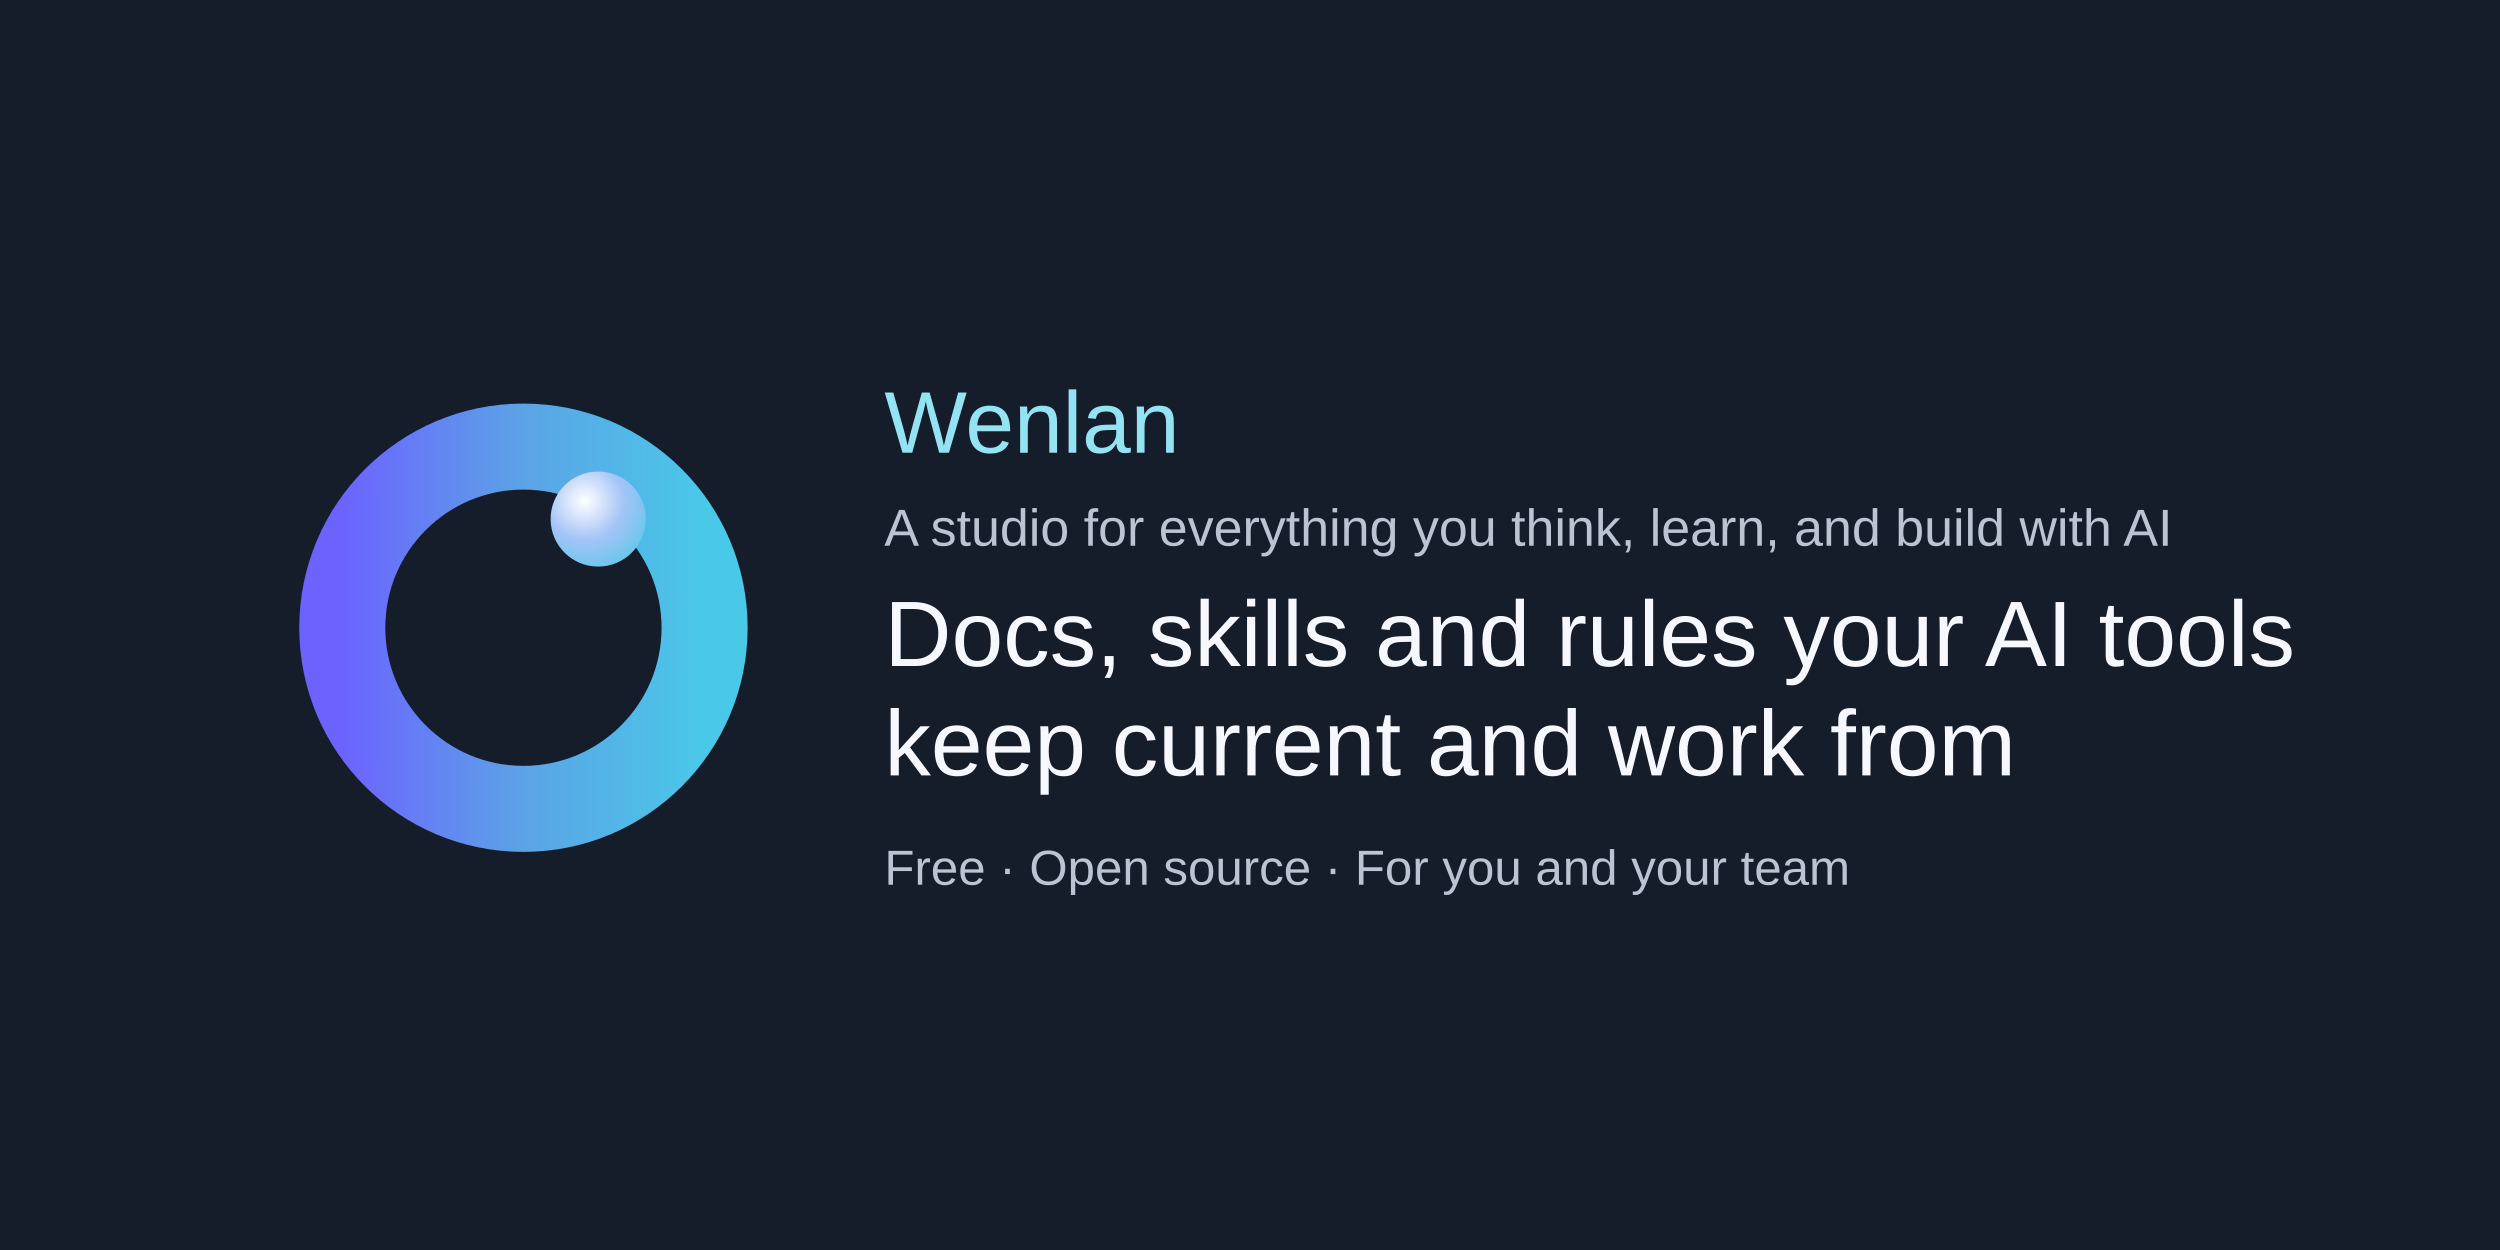
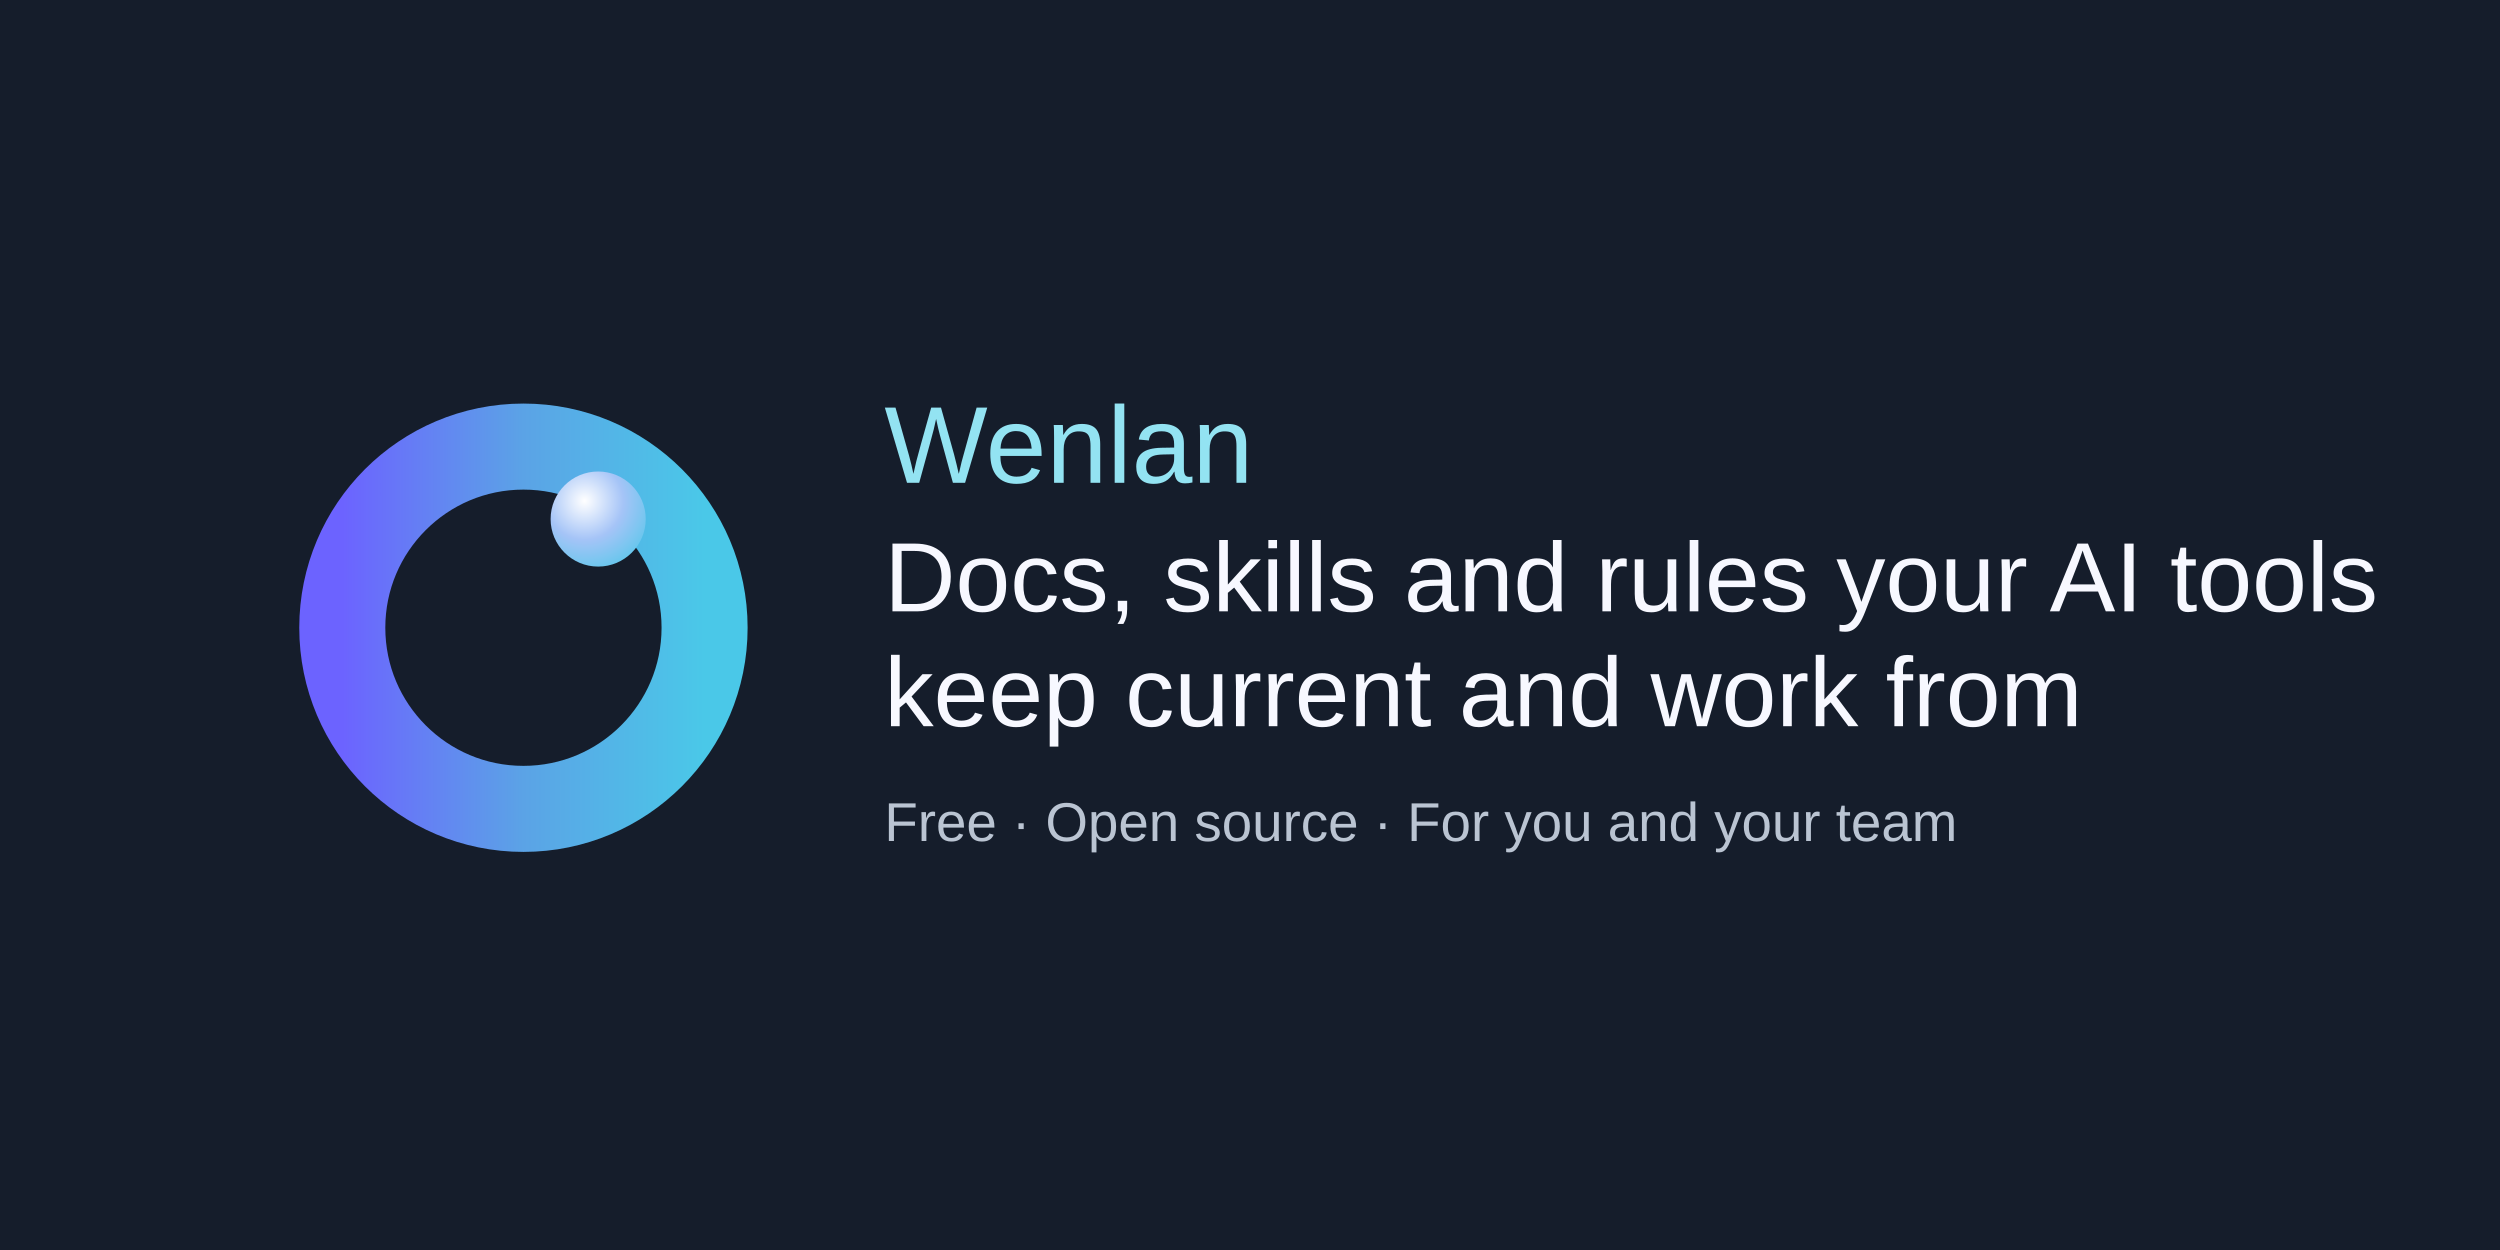
<svg xmlns="http://www.w3.org/2000/svg" width="1280" height="640" viewBox="0 0 1280 640" fill="none" role="img" aria-labelledby="title desc">
  <rect width="1280" height="640" fill="#151D2B" />
  <g transform="translate(-208 138) scale(1.4)">
    <g transform="translate(172 -45)">
      <g transform="translate(62 70) scale(0.4140625)">
        <circle cx="256" cy="256" r="160" fill="none" stroke="url(#banner-en-desktop-ring)" stroke-width="76" />
        <circle cx="322" cy="160" r="42" fill="url(#banner-en-desktop-orb)" />
      </g>
-       <text x="300" y="112" fill="#93E3F2" font-size="32" font-weight="500" text-anchor="start">
+       <text x="300" y="123" fill="#93E3F2" font-size="40" font-weight="500" text-anchor="start">
        <tspan font-family="-apple-system, BlinkMacSystemFont, &quot;SF Pro Display&quot;, &quot;Helvetica Neue&quot;, Arial, sans-serif">Wenlan</tspan>
      </text>
-       <text x="300" y="146" fill="#BAC4D2" font-family="-apple-system, BlinkMacSystemFont, &quot;SF Pro Display&quot;, &quot;Helvetica Neue&quot;, Arial, sans-serif" font-size="19" font-weight="400" text-anchor="start">A studio for everything you think, learn, and build with AI</text>
-       <text x="300" y="190" fill="#F7F8FF" font-family="-apple-system, BlinkMacSystemFont, &quot;SF Pro Display&quot;, &quot;Helvetica Neue&quot;, Arial, sans-serif" font-size="34" font-weight="500" text-anchor="start">Docs, skills and rules your AI tools</text>
-       <text x="300" y="230" fill="#F7F8FF" font-family="-apple-system, BlinkMacSystemFont, &quot;SF Pro Display&quot;, &quot;Helvetica Neue&quot;, Arial, sans-serif" font-size="34" font-weight="500" text-anchor="start">keep current and work from</text>
-       <text x="300" y="270" fill="#BAC4D2" font-family="-apple-system, BlinkMacSystemFont, &quot;SF Pro Display&quot;, &quot;Helvetica Neue&quot;, Arial, sans-serif" font-size="18" font-weight="400" text-anchor="start">Free · Open source · For you and your team</text>
+       <text x="300" y="170" fill="#F7F8FF" font-family="-apple-system, BlinkMacSystemFont, &quot;SF Pro Display&quot;, &quot;Helvetica Neue&quot;, Arial, sans-serif" font-size="36" font-weight="500" text-anchor="start">Docs, skills and rules your AI tools</text>
+       <text x="300" y="212" fill="#F7F8FF" font-family="-apple-system, BlinkMacSystemFont, &quot;SF Pro Display&quot;, &quot;Helvetica Neue&quot;, Arial, sans-serif" font-size="36" font-weight="500" text-anchor="start">keep current and work from</text>
+       <text x="300" y="254" fill="#BAC4D2" font-family="-apple-system, BlinkMacSystemFont, &quot;SF Pro Display&quot;, &quot;Helvetica Neue&quot;, Arial, sans-serif" font-size="20" font-weight="400" text-anchor="start">Free · Open source · For you and your team</text>
    </g>
    <defs>
      <linearGradient id="banner-en-desktop-ring" x1="96" y1="256" x2="416" y2="256" gradientUnits="userSpaceOnUse">
        <stop stop-color="#6C63FF" />
        <stop offset="0.5" stop-color="#5BA3E6" />
        <stop offset="1" stop-color="#4AC8E8" />
      </linearGradient>
      <radialGradient id="banner-en-desktop-orb" cx="0" cy="0" r="1" gradientUnits="userSpaceOnUse" gradientTransform="translate(310 144) rotate(52.125) scale(76.0263)">
        <stop stop-color="#FFFFFF" />
        <stop offset="0.45" stop-color="#A5C4F7" />
        <stop offset="1" stop-color="#4AC8E8" />
      </radialGradient>
    </defs>
  </g>
</svg>
